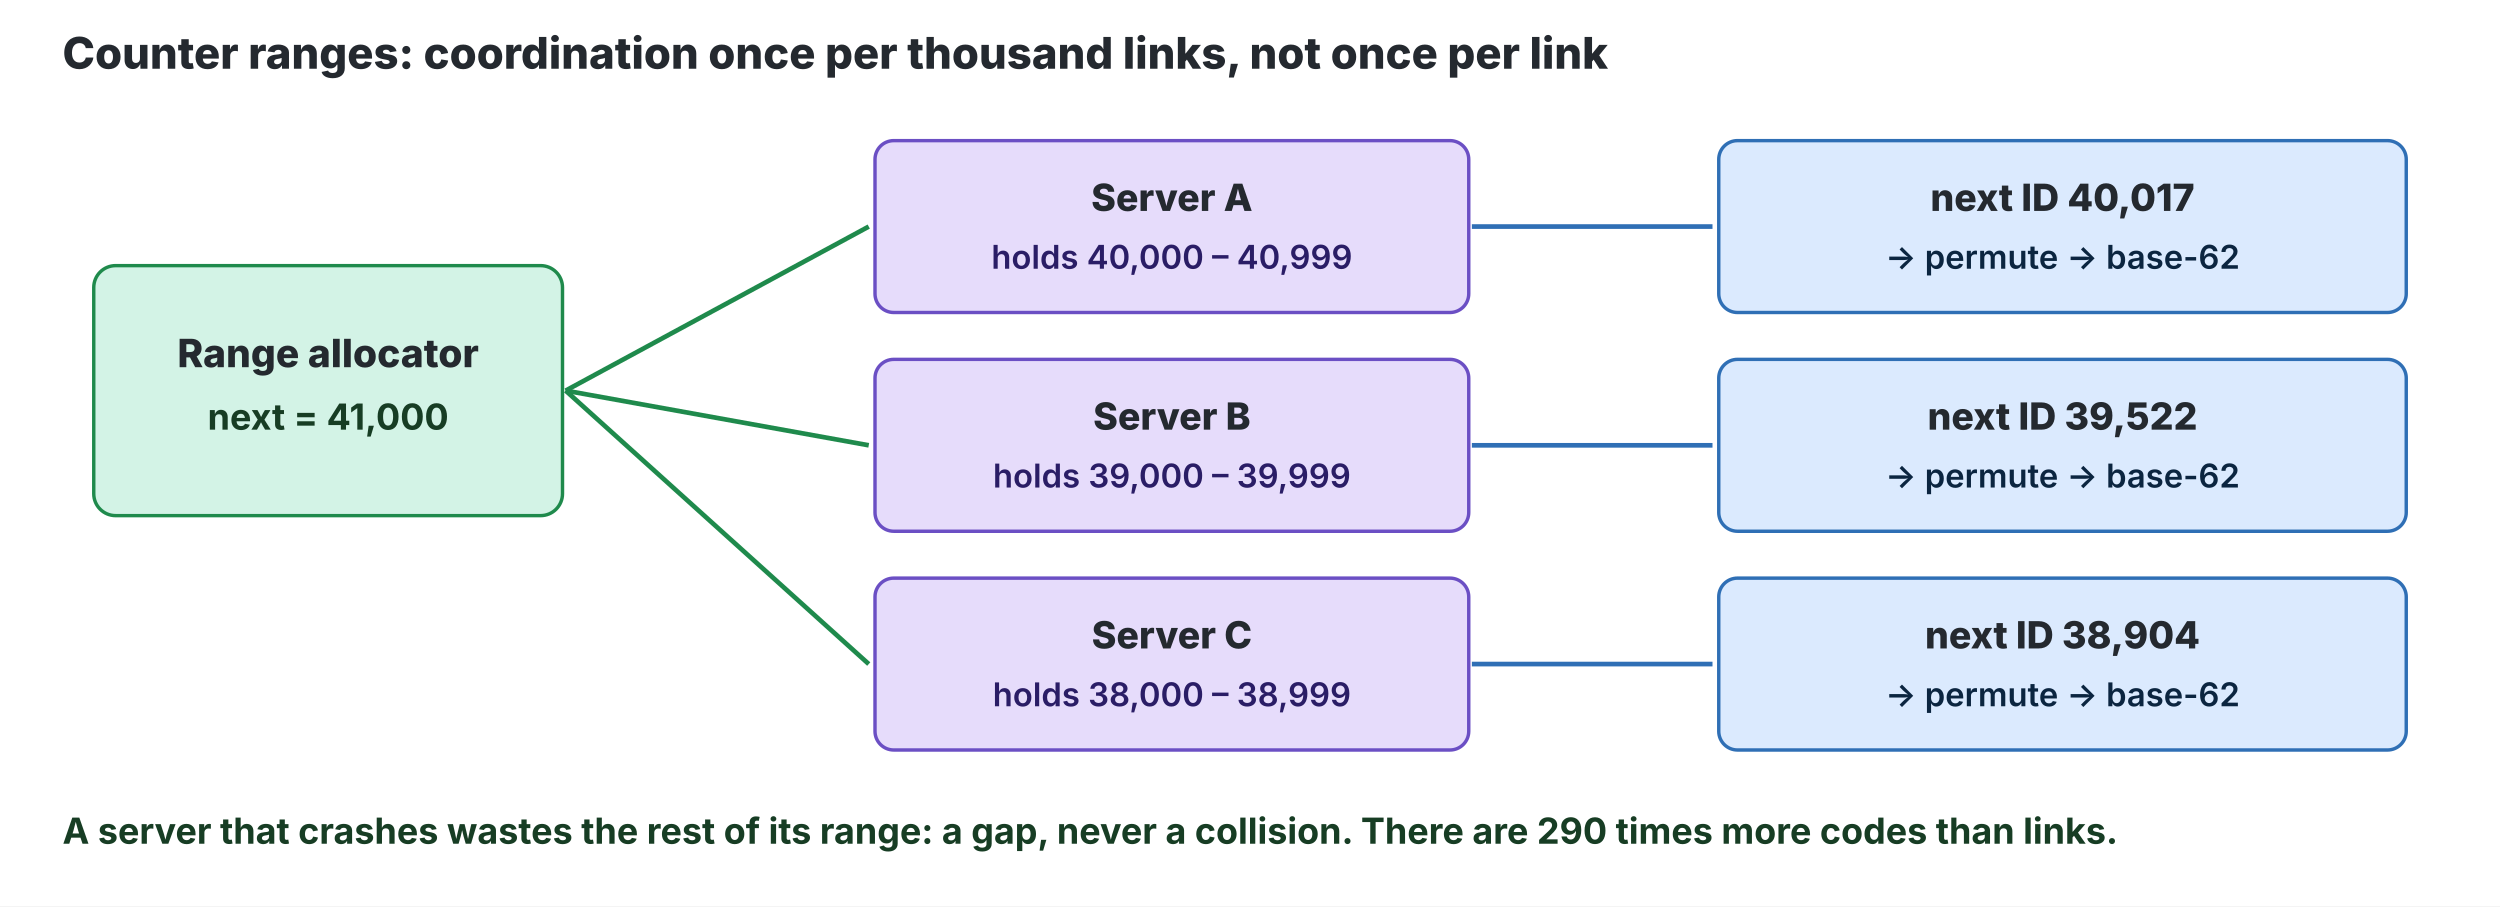
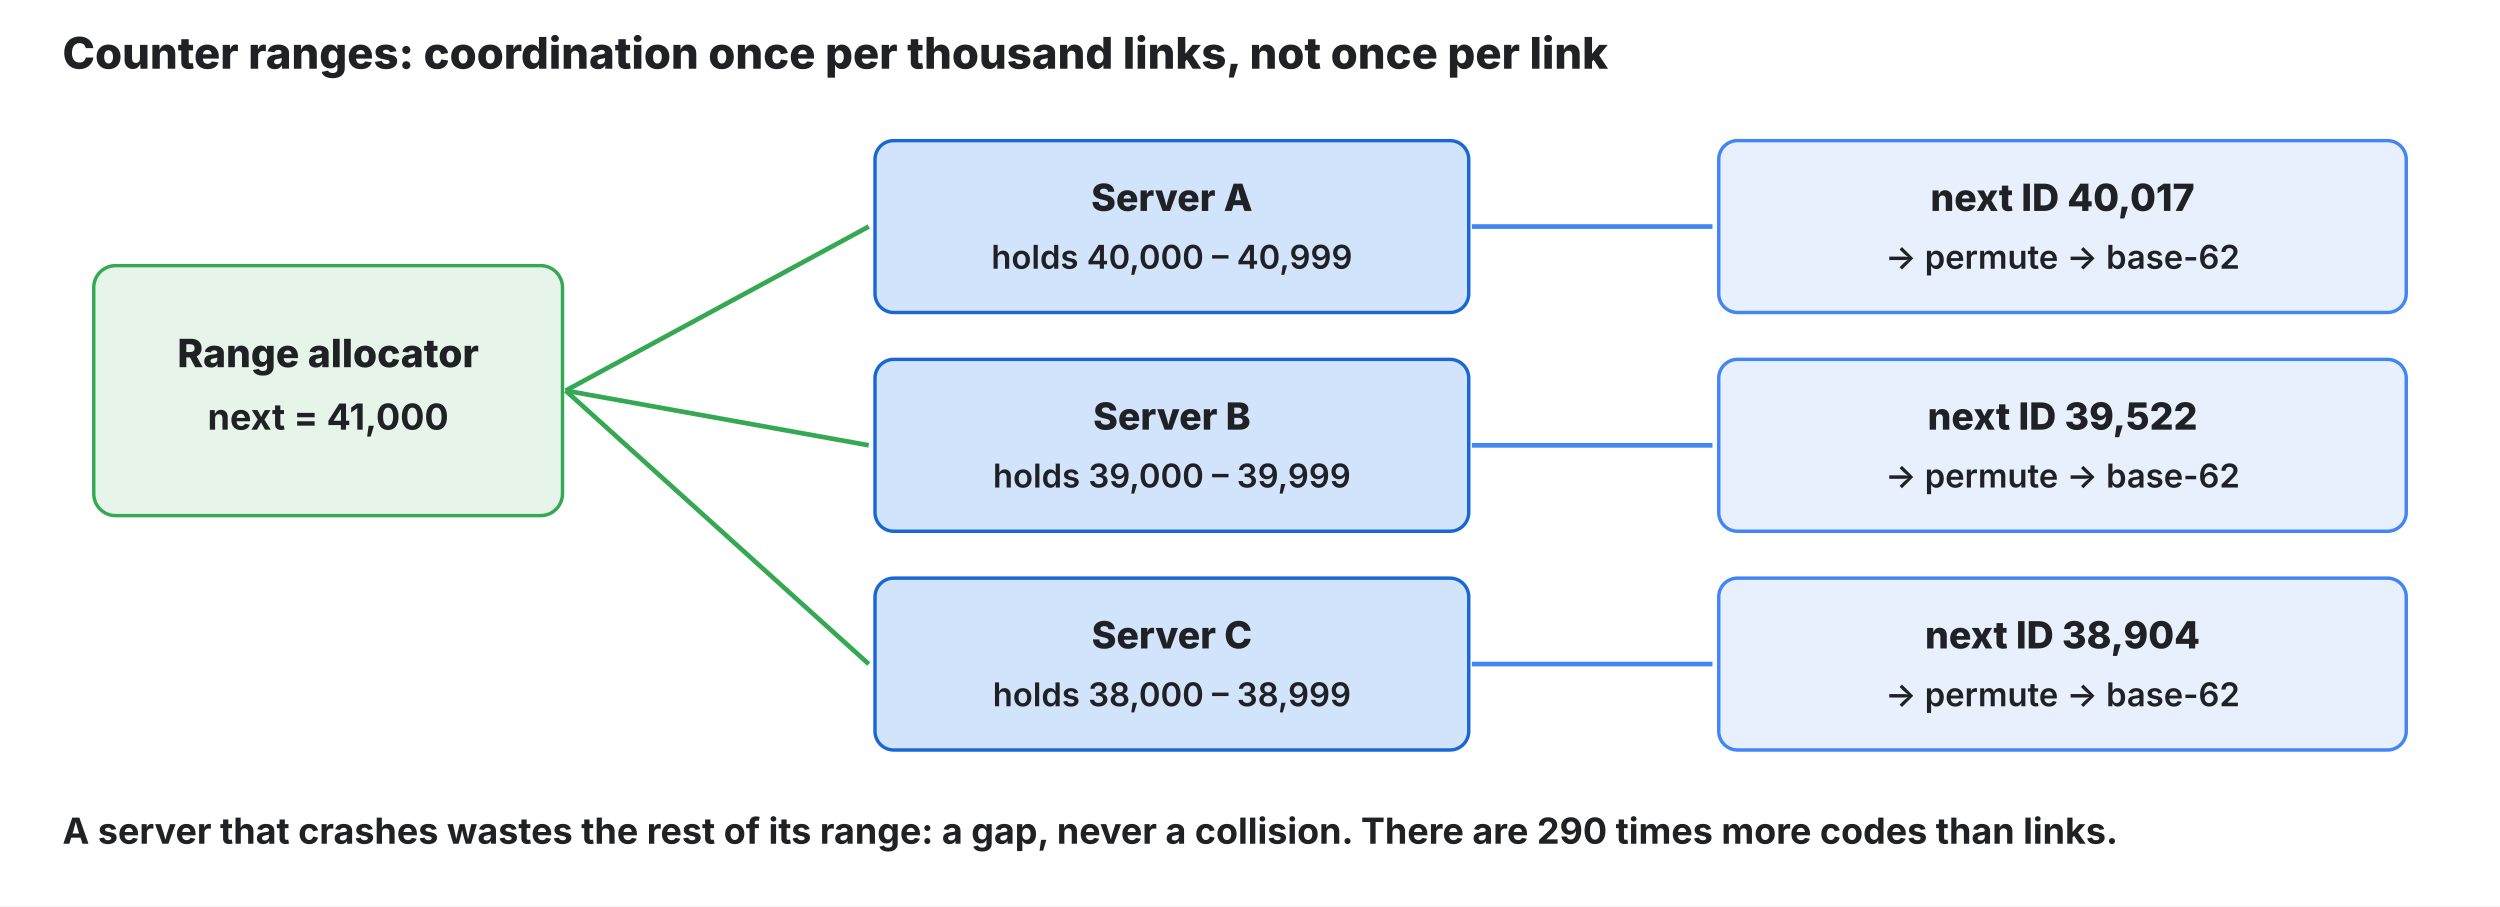
<svg xmlns="http://www.w3.org/2000/svg" viewBox="0 0 1600 580" width="1600" height="580">
  <rect width="1600" height="580" fill="#ffffff" />
-   <text x="40" y="44" text-anchor="start" font-family="Inter, Helvetica, Arial, sans-serif" font-size="28" font-weight="800" fill="#24292f">Counter ranges: coordination once per thousand links, not once per link</text>
-   <rect x="60.0" y="170.0" width="300.0" height="160.0" rx="14" fill="#d3f3e6" stroke="#1f8a4c" stroke-width="2.2" />
-   <text x="210" y="235" text-anchor="middle" font-family="Inter, Helvetica, Arial, sans-serif" font-size="25" font-weight="800" fill="#24292f">Range allocator</text>
-   <text x="210" y="275" text-anchor="middle" font-family="Inter, Helvetica, Arial, sans-serif" font-size="23" font-weight="700" fill="#173d24">next = 41,000</text>
-   <rect x="560.0" y="90.0" width="380.0" height="110.0" rx="12" fill="#e6dcfb" stroke="#6b4fc4" stroke-width="2.2" />
-   <text x="750" y="135" text-anchor="middle" font-family="Inter, Helvetica, Arial, sans-serif" font-size="24" font-weight="800" fill="#24292f">Server A</text>
-   <text x="750" y="172" text-anchor="middle" font-family="Inter, Helvetica, Arial, sans-serif" font-size="21" font-weight="600" fill="#2a1d66">holds 40,000 – 40,999</text>
-   <line x1="362.0" y1="250.0" x2="556.0" y2="145.0" stroke="#1f8a4c" stroke-width="3" />
-   <rect x="1100.0" y="90.0" width="440.0" height="110.0" rx="12" fill="#dbeafe" stroke="#2f6fb5" stroke-width="2.2" />
-   <text x="1320" y="135" text-anchor="middle" font-family="Inter, Helvetica, Arial, sans-serif" font-size="24" font-weight="800" fill="#24292f">next ID 40,017</text>
-   <text x="1320" y="172" text-anchor="middle" font-family="Inter, Helvetica, Arial, sans-serif" font-size="21" font-weight="600" fill="#0b2540">→ permute → base-62</text>
-   <line x1="942.0" y1="145.0" x2="1096.0" y2="145.0" stroke="#2f6fb5" stroke-width="3" />
-   <rect x="560.0" y="230.0" width="380.0" height="110.0" rx="12" fill="#e6dcfb" stroke="#6b4fc4" stroke-width="2.2" />
-   <text x="750" y="275" text-anchor="middle" font-family="Inter, Helvetica, Arial, sans-serif" font-size="24" font-weight="800" fill="#24292f">Server B</text>
-   <text x="750" y="312" text-anchor="middle" font-family="Inter, Helvetica, Arial, sans-serif" font-size="21" font-weight="600" fill="#2a1d66">holds 39,000 – 39,999</text>
-   <line x1="362.0" y1="250.0" x2="556.0" y2="285.0" stroke="#1f8a4c" stroke-width="3" />
-   <rect x="1100.0" y="230.0" width="440.0" height="110.0" rx="12" fill="#dbeafe" stroke="#2f6fb5" stroke-width="2.2" />
-   <text x="1320" y="275" text-anchor="middle" font-family="Inter, Helvetica, Arial, sans-serif" font-size="24" font-weight="800" fill="#24292f">next ID 39,522</text>
-   <text x="1320" y="312" text-anchor="middle" font-family="Inter, Helvetica, Arial, sans-serif" font-size="21" font-weight="600" fill="#0b2540">→ permute → base-62</text>
-   <line x1="942.0" y1="285.0" x2="1096.0" y2="285.0" stroke="#2f6fb5" stroke-width="3" />
-   <rect x="560.0" y="370.0" width="380.0" height="110.0" rx="12" fill="#e6dcfb" stroke="#6b4fc4" stroke-width="2.2" />
-   <text x="750" y="415" text-anchor="middle" font-family="Inter, Helvetica, Arial, sans-serif" font-size="24" font-weight="800" fill="#24292f">Server C</text>
-   <text x="750" y="452" text-anchor="middle" font-family="Inter, Helvetica, Arial, sans-serif" font-size="21" font-weight="600" fill="#2a1d66">holds 38,000 – 38,999</text>
-   <line x1="362.0" y1="250.0" x2="556.0" y2="425.0" stroke="#1f8a4c" stroke-width="3" />
-   <rect x="1100.0" y="370.0" width="440.0" height="110.0" rx="12" fill="#dbeafe" stroke="#2f6fb5" stroke-width="2.2" />
-   <text x="1320" y="415" text-anchor="middle" font-family="Inter, Helvetica, Arial, sans-serif" font-size="24" font-weight="800" fill="#24292f">next ID 38,904</text>
-   <text x="1320" y="452" text-anchor="middle" font-family="Inter, Helvetica, Arial, sans-serif" font-size="21" font-weight="600" fill="#0b2540">→ permute → base-62</text>
-   <line x1="942.0" y1="425.0" x2="1096.0" y2="425.0" stroke="#2f6fb5" stroke-width="3" />
-   <text x="40" y="540" text-anchor="start" font-family="Inter, Helvetica, Arial, sans-serif" font-size="23" font-weight="700" fill="#173d24">A server that crashes wastes the rest of its range: a gap, never a collision. There are 290 times more codes than links.</text>
+   <text x="40" y="44" text-anchor="start" font-family="Inter, Roboto, sans-serif" font-size="28" font-weight="800" fill="#202124">Counter ranges: coordination once per thousand links, not once per link</text>
+   <rect x="60.0" y="170.0" width="300.0" height="160.0" rx="14" fill="#e6f4ea" stroke="#34a853" stroke-width="2.2" />
+   <text x="210" y="235" text-anchor="middle" font-family="Inter, Roboto, sans-serif" font-size="25" font-weight="800" fill="#202124">Range allocator</text>
+   <text x="210" y="275" text-anchor="middle" font-family="Inter, Roboto, sans-serif" font-size="23" font-weight="700" fill="#202124">next = 41,000</text>
+   <rect x="560.0" y="90.0" width="380.0" height="110.0" rx="12" fill="#d2e3fc" stroke="#1967d2" stroke-width="2.2" />
+   <text x="750" y="135" text-anchor="middle" font-family="Inter, Roboto, sans-serif" font-size="24" font-weight="800" fill="#202124">Server A</text>
+   <text x="750" y="172" text-anchor="middle" font-family="Inter, Roboto, sans-serif" font-size="21" font-weight="600" fill="#202124">holds 40,000 – 40,999</text>
+   <line x1="362.0" y1="250.0" x2="556.0" y2="145.0" stroke="#34a853" stroke-width="3" />
+   <rect x="1100.0" y="90.0" width="440.0" height="110.0" rx="12" fill="#e8f0fe" stroke="#4285f4" stroke-width="2.2" />
+   <text x="1320" y="135" text-anchor="middle" font-family="Inter, Roboto, sans-serif" font-size="24" font-weight="800" fill="#202124">next ID 40,017</text>
+   <text x="1320" y="172" text-anchor="middle" font-family="Inter, Roboto, sans-serif" font-size="21" font-weight="600" fill="#202124">→ permute → base-62</text>
+   <line x1="942.0" y1="145.0" x2="1096.0" y2="145.0" stroke="#4285f4" stroke-width="3" />
+   <rect x="560.0" y="230.0" width="380.0" height="110.0" rx="12" fill="#d2e3fc" stroke="#1967d2" stroke-width="2.2" />
+   <text x="750" y="275" text-anchor="middle" font-family="Inter, Roboto, sans-serif" font-size="24" font-weight="800" fill="#202124">Server B</text>
+   <text x="750" y="312" text-anchor="middle" font-family="Inter, Roboto, sans-serif" font-size="21" font-weight="600" fill="#202124">holds 39,000 – 39,999</text>
+   <line x1="362.0" y1="250.0" x2="556.0" y2="285.0" stroke="#34a853" stroke-width="3" />
+   <rect x="1100.0" y="230.0" width="440.0" height="110.0" rx="12" fill="#e8f0fe" stroke="#4285f4" stroke-width="2.2" />
+   <text x="1320" y="275" text-anchor="middle" font-family="Inter, Roboto, sans-serif" font-size="24" font-weight="800" fill="#202124">next ID 39,522</text>
+   <text x="1320" y="312" text-anchor="middle" font-family="Inter, Roboto, sans-serif" font-size="21" font-weight="600" fill="#202124">→ permute → base-62</text>
+   <line x1="942.0" y1="285.0" x2="1096.0" y2="285.0" stroke="#4285f4" stroke-width="3" />
+   <rect x="560.0" y="370.0" width="380.0" height="110.0" rx="12" fill="#d2e3fc" stroke="#1967d2" stroke-width="2.2" />
+   <text x="750" y="415" text-anchor="middle" font-family="Inter, Roboto, sans-serif" font-size="24" font-weight="800" fill="#202124">Server C</text>
+   <text x="750" y="452" text-anchor="middle" font-family="Inter, Roboto, sans-serif" font-size="21" font-weight="600" fill="#202124">holds 38,000 – 38,999</text>
+   <line x1="362.0" y1="250.0" x2="556.0" y2="425.0" stroke="#34a853" stroke-width="3" />
+   <rect x="1100.0" y="370.0" width="440.0" height="110.0" rx="12" fill="#e8f0fe" stroke="#4285f4" stroke-width="2.2" />
+   <text x="1320" y="415" text-anchor="middle" font-family="Inter, Roboto, sans-serif" font-size="24" font-weight="800" fill="#202124">next ID 38,904</text>
+   <text x="1320" y="452" text-anchor="middle" font-family="Inter, Roboto, sans-serif" font-size="21" font-weight="600" fill="#202124">→ permute → base-62</text>
+   <line x1="942.0" y1="425.0" x2="1096.0" y2="425.0" stroke="#4285f4" stroke-width="3" />
+   <text x="40" y="540" text-anchor="start" font-family="Inter, Roboto, sans-serif" font-size="23" font-weight="700" fill="#202124">A server that crashes wastes the rest of its range: a gap, never a collision. There are 290 times more codes than links.</text>
</svg>
